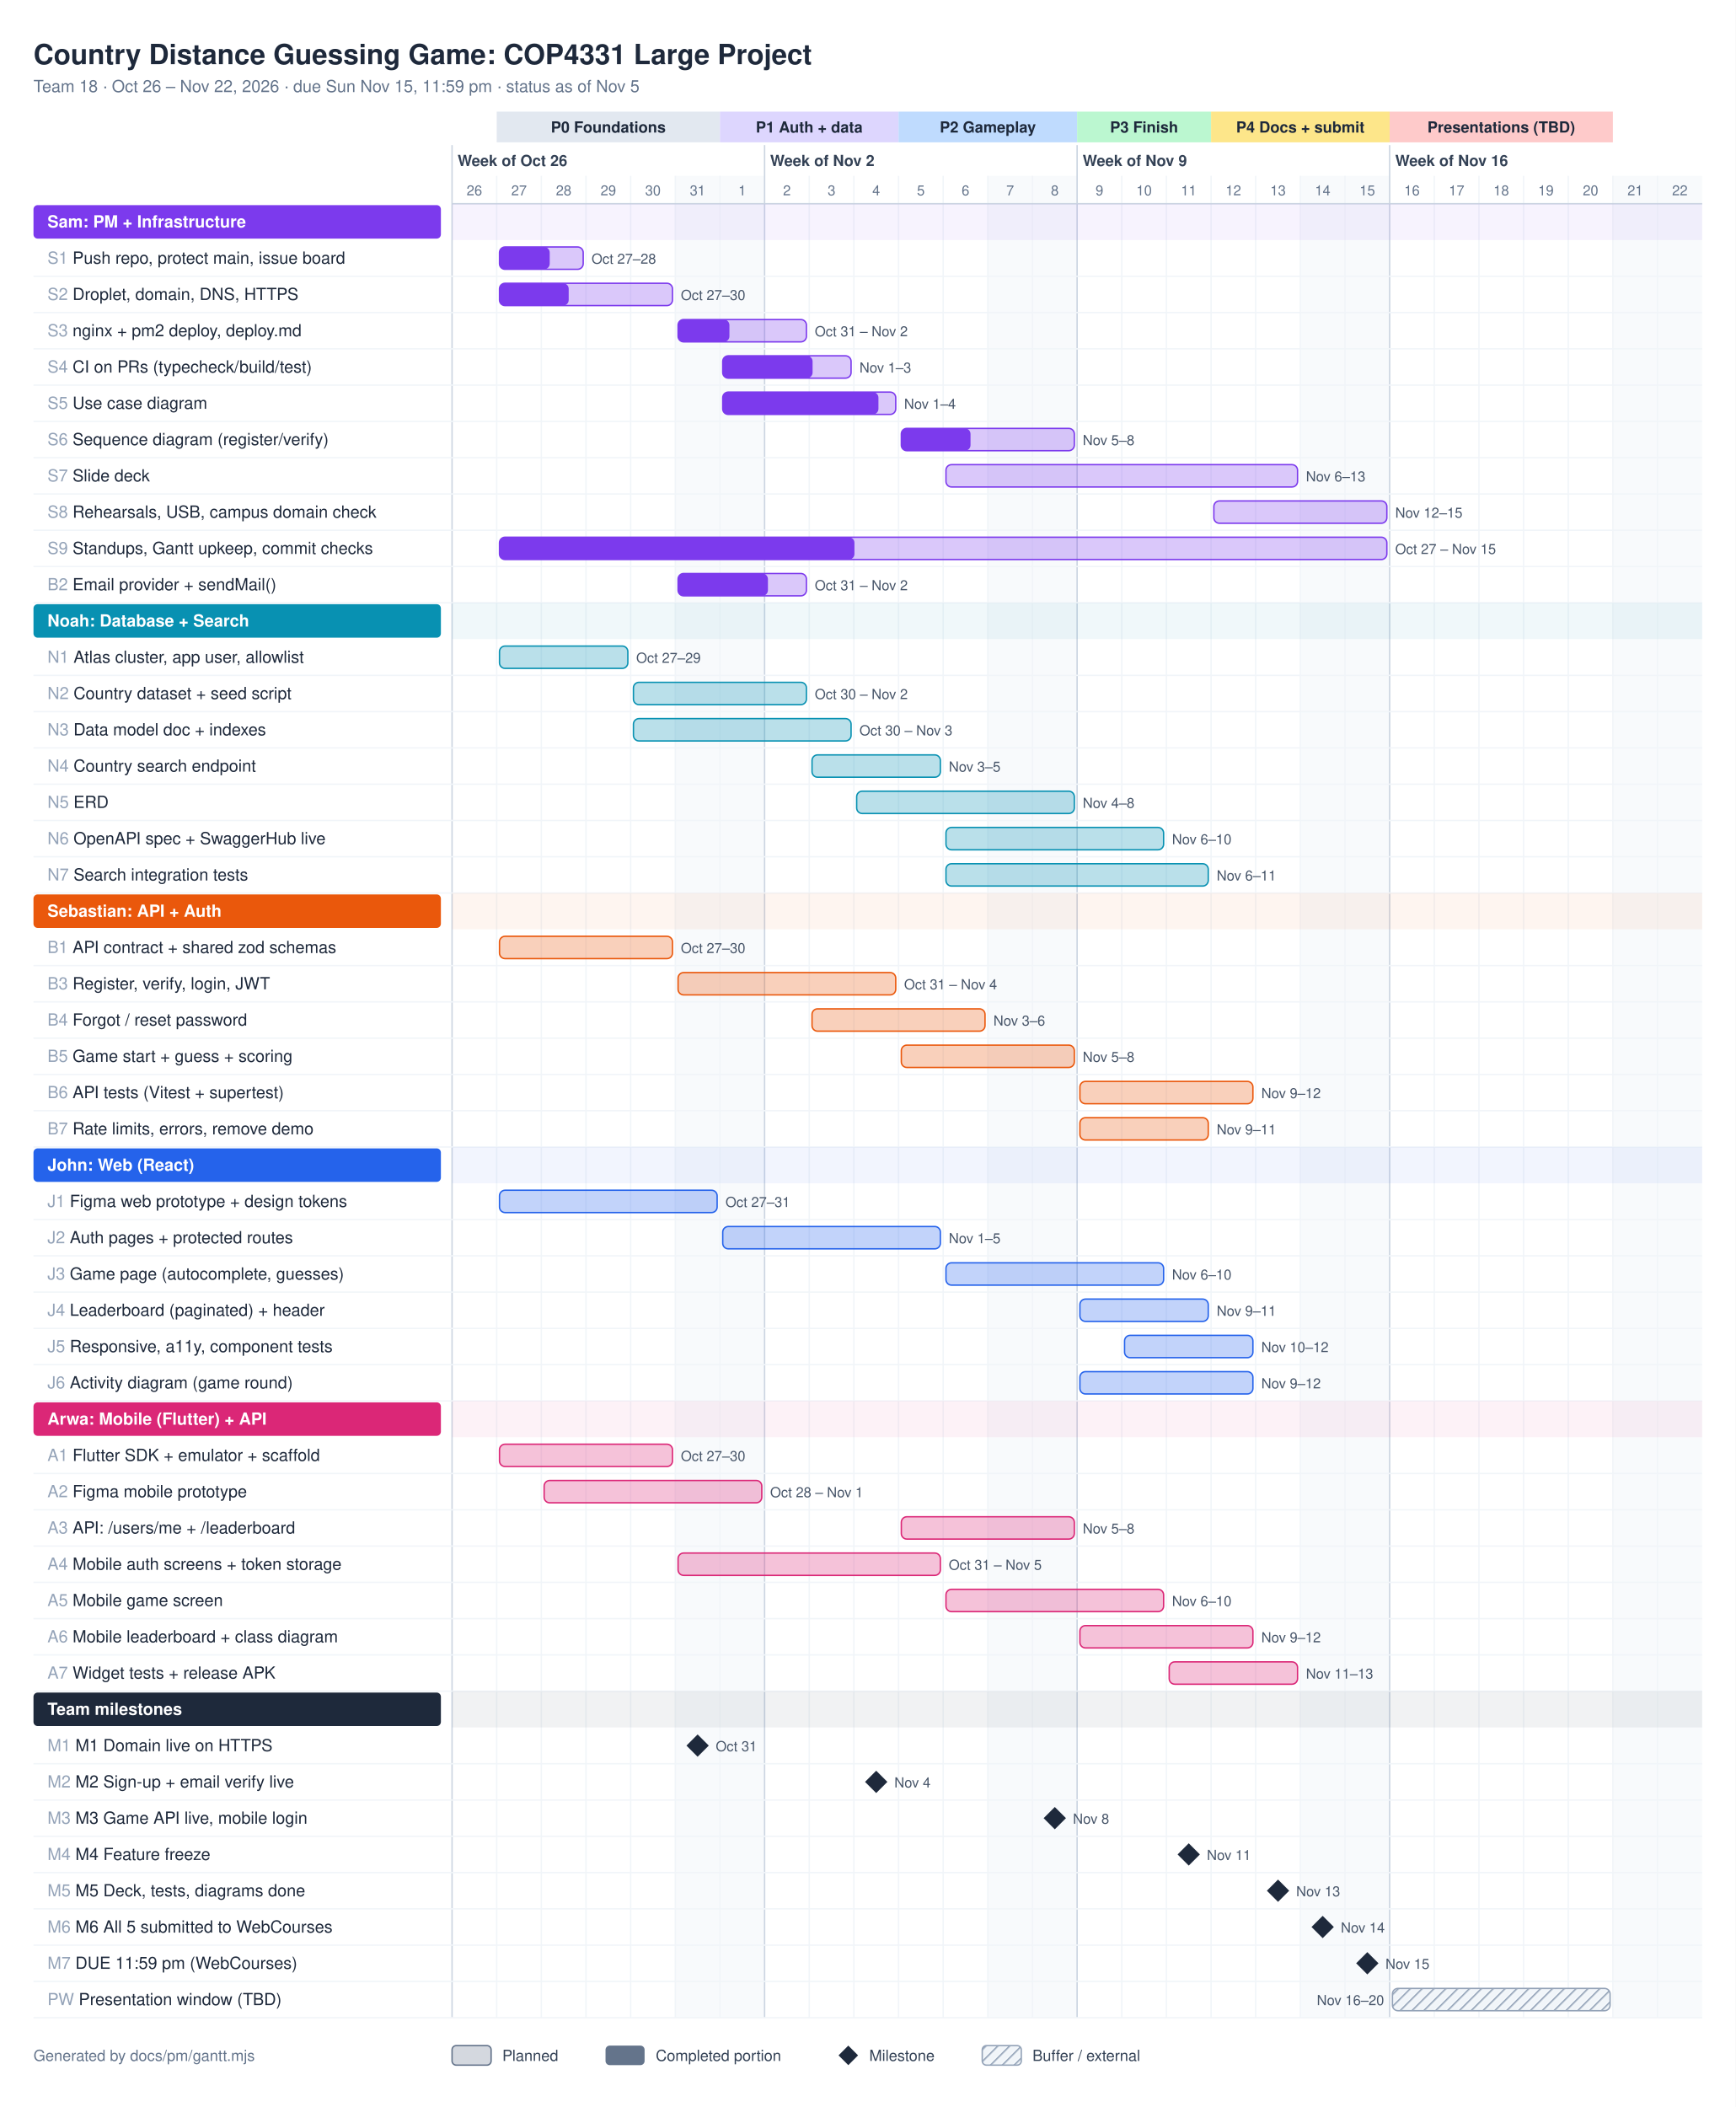
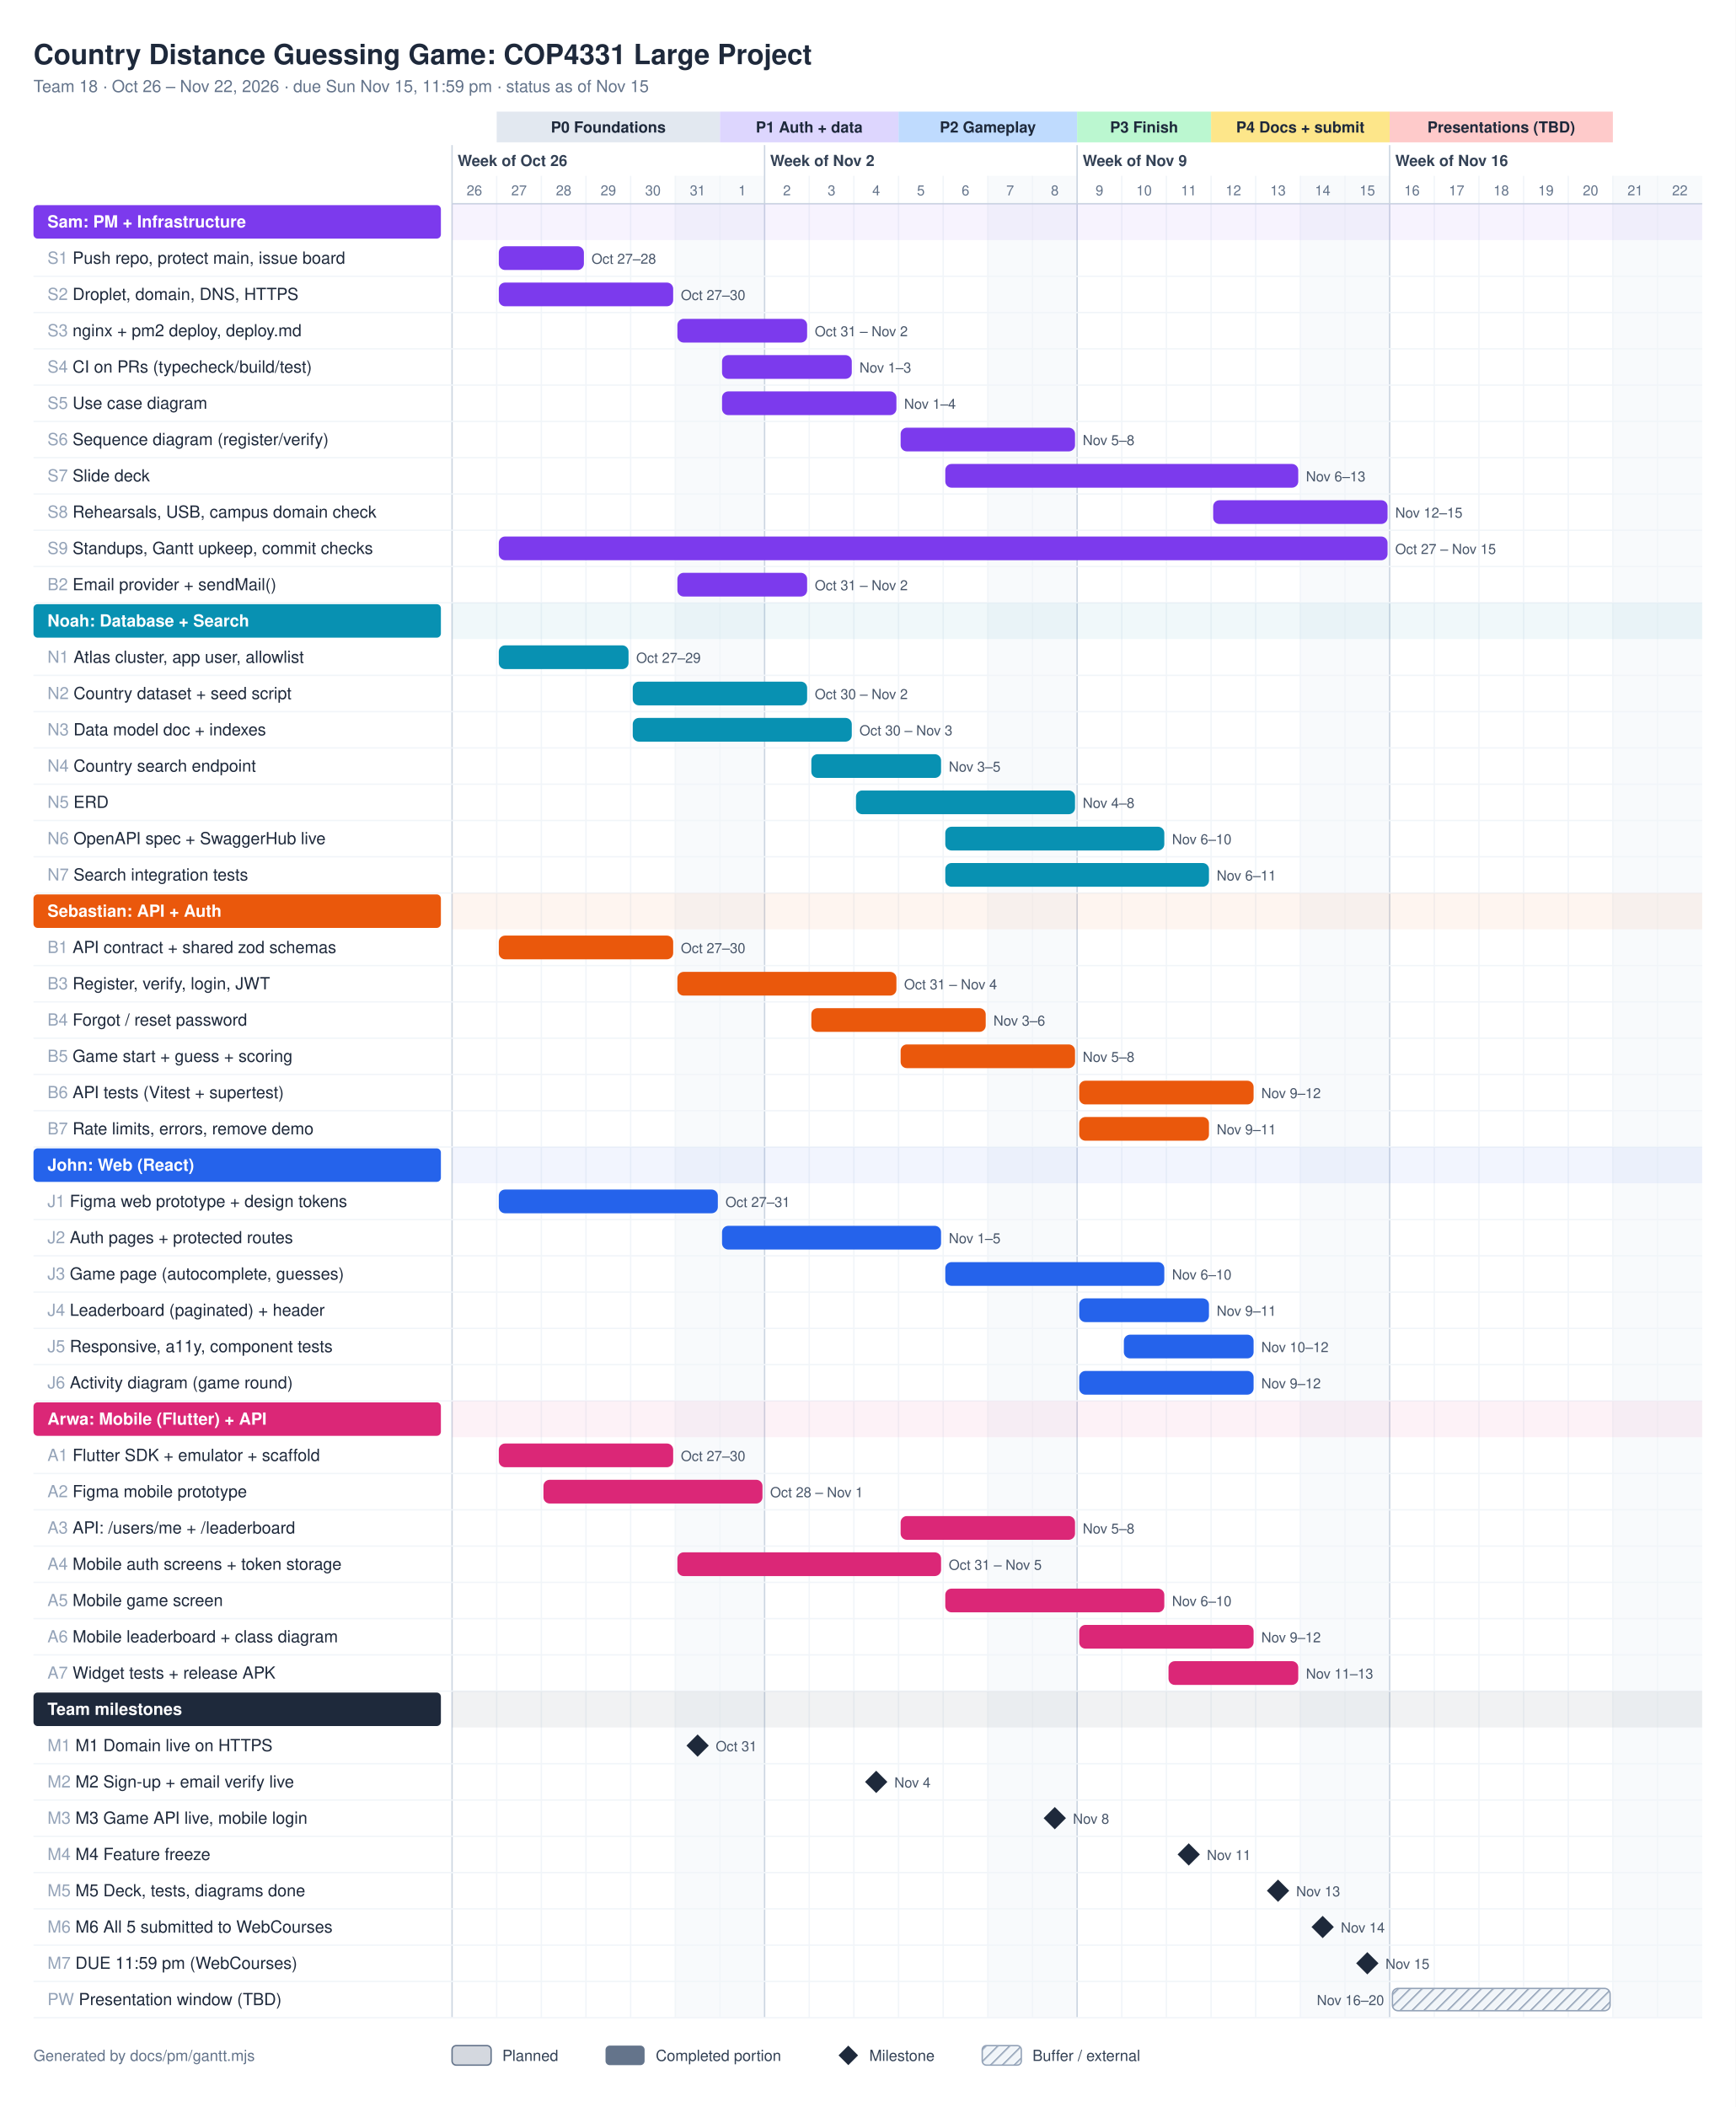
<svg xmlns="http://www.w3.org/2000/svg" viewBox="0 0 1244 1510" width="1244" height="1510" font-family="Segoe UI, Helvetica, Arial, sans-serif">
  <defs>
    <pattern id="hatch" width="6" height="6" patternUnits="userSpaceOnUse" patternTransform="rotate(45)">
      <rect width="6" height="6" fill="#f1f5f9" />
      <line x1="0" y1="0" x2="0" y2="6" stroke="#94a3b8" stroke-width="2" />
    </pattern>
  </defs>
  <rect width="1244" height="1510" fill="#ffffff" />
  <text x="24" y="46" font-size="20" font-weight="700" fill="#1e293b">Country Distance Guessing Game: COP4331 Large Project</text>
-   <text x="24" y="66" font-size="12" fill="#64748b">Team 18 · Oct 26 – Nov 22, 2026 · due Sun Nov 15, 11:59 pm · status as of Nov 5</text>
+   <text x="24" y="66" font-size="12" fill="#64748b">Team 18 · Oct 26 – Nov 22, 2026 · due Sun Nov 15, 11:59 pm · status as of Nov 15</text>
  <rect x="356" y="80" width="160" height="22" fill="#e2e8f0" />
  <text x="436" y="95" font-size="11" font-weight="600" text-anchor="middle" fill="#1e293b">P0 Foundations</text>
  <rect x="516" y="80" width="128" height="22" fill="#ddd6fe" />
  <text x="580" y="95" font-size="11" font-weight="600" text-anchor="middle" fill="#1e293b">P1 Auth + data</text>
  <rect x="644" y="80" width="128" height="22" fill="#bfdbfe" />
  <text x="708" y="95" font-size="11" font-weight="600" text-anchor="middle" fill="#1e293b">P2 Gameplay</text>
  <rect x="772" y="80" width="96" height="22" fill="#bbf7d0" />
  <text x="820" y="95" font-size="11" font-weight="600" text-anchor="middle" fill="#1e293b">P3 Finish</text>
  <rect x="868" y="80" width="128" height="22" fill="#fde68a" />
  <text x="932" y="95" font-size="11" font-weight="600" text-anchor="middle" fill="#1e293b">P4 Docs + submit</text>
  <rect x="996" y="80" width="160" height="22" fill="#fecaca" />
  <text x="1076" y="95" font-size="11" font-weight="600" text-anchor="middle" fill="#1e293b">Presentations (TBD)</text>
  <text x="328" y="119" font-size="11" font-weight="600" fill="#334155">Week of Oct 26</text>
  <line x1="324" y1="104" x2="324" y2="1446" stroke="#cbd5e1" />
  <text x="340" y="140" font-size="10" text-anchor="middle" fill="#64748b">26</text>
  <line x1="356" y1="126" x2="356" y2="1446" stroke="#f1f5f9" />
  <text x="372" y="140" font-size="10" text-anchor="middle" fill="#64748b">27</text>
  <line x1="388" y1="126" x2="388" y2="1446" stroke="#f1f5f9" />
  <text x="404" y="140" font-size="10" text-anchor="middle" fill="#64748b">28</text>
  <line x1="420" y1="126" x2="420" y2="1446" stroke="#f1f5f9" />
  <text x="436" y="140" font-size="10" text-anchor="middle" fill="#64748b">29</text>
  <line x1="452" y1="126" x2="452" y2="1446" stroke="#f1f5f9" />
  <text x="468" y="140" font-size="10" text-anchor="middle" fill="#64748b">30</text>
  <rect x="484" y="126" width="32" height="1320" fill="#f8fafc" />
  <line x1="484" y1="126" x2="484" y2="1446" stroke="#f1f5f9" />
  <text x="500" y="140" font-size="10" text-anchor="middle" fill="#64748b">31</text>
  <rect x="516" y="126" width="32" height="1320" fill="#f8fafc" />
  <line x1="516" y1="126" x2="516" y2="1446" stroke="#f1f5f9" />
  <text x="532" y="140" font-size="10" text-anchor="middle" fill="#64748b">1</text>
  <text x="552" y="119" font-size="11" font-weight="600" fill="#334155">Week of Nov 2</text>
  <line x1="548" y1="104" x2="548" y2="1446" stroke="#cbd5e1" />
  <text x="564" y="140" font-size="10" text-anchor="middle" fill="#64748b">2</text>
  <line x1="580" y1="126" x2="580" y2="1446" stroke="#f1f5f9" />
  <text x="596" y="140" font-size="10" text-anchor="middle" fill="#64748b">3</text>
  <line x1="612" y1="126" x2="612" y2="1446" stroke="#f1f5f9" />
  <text x="628" y="140" font-size="10" text-anchor="middle" fill="#64748b">4</text>
  <line x1="644" y1="126" x2="644" y2="1446" stroke="#f1f5f9" />
  <text x="660" y="140" font-size="10" text-anchor="middle" fill="#64748b">5</text>
  <line x1="676" y1="126" x2="676" y2="1446" stroke="#f1f5f9" />
  <text x="692" y="140" font-size="10" text-anchor="middle" fill="#64748b">6</text>
  <rect x="708" y="126" width="32" height="1320" fill="#f8fafc" />
  <line x1="708" y1="126" x2="708" y2="1446" stroke="#f1f5f9" />
  <text x="724" y="140" font-size="10" text-anchor="middle" fill="#64748b">7</text>
  <rect x="740" y="126" width="32" height="1320" fill="#f8fafc" />
  <line x1="740" y1="126" x2="740" y2="1446" stroke="#f1f5f9" />
  <text x="756" y="140" font-size="10" text-anchor="middle" fill="#64748b">8</text>
  <text x="776" y="119" font-size="11" font-weight="600" fill="#334155">Week of Nov 9</text>
  <line x1="772" y1="104" x2="772" y2="1446" stroke="#cbd5e1" />
  <text x="788" y="140" font-size="10" text-anchor="middle" fill="#64748b">9</text>
  <line x1="804" y1="126" x2="804" y2="1446" stroke="#f1f5f9" />
  <text x="820" y="140" font-size="10" text-anchor="middle" fill="#64748b">10</text>
  <line x1="836" y1="126" x2="836" y2="1446" stroke="#f1f5f9" />
  <text x="852" y="140" font-size="10" text-anchor="middle" fill="#64748b">11</text>
  <line x1="868" y1="126" x2="868" y2="1446" stroke="#f1f5f9" />
  <text x="884" y="140" font-size="10" text-anchor="middle" fill="#64748b">12</text>
  <line x1="900" y1="126" x2="900" y2="1446" stroke="#f1f5f9" />
  <text x="916" y="140" font-size="10" text-anchor="middle" fill="#64748b">13</text>
  <rect x="932" y="126" width="32" height="1320" fill="#f8fafc" />
  <line x1="932" y1="126" x2="932" y2="1446" stroke="#f1f5f9" />
  <text x="948" y="140" font-size="10" text-anchor="middle" fill="#64748b">14</text>
  <rect x="964" y="126" width="32" height="1320" fill="#f8fafc" />
  <line x1="964" y1="126" x2="964" y2="1446" stroke="#f1f5f9" />
  <text x="980" y="140" font-size="10" text-anchor="middle" fill="#64748b">15</text>
  <text x="1000" y="119" font-size="11" font-weight="600" fill="#334155">Week of Nov 16</text>
  <line x1="996" y1="104" x2="996" y2="1446" stroke="#cbd5e1" />
  <text x="1012" y="140" font-size="10" text-anchor="middle" fill="#64748b">16</text>
  <line x1="1028" y1="126" x2="1028" y2="1446" stroke="#f1f5f9" />
  <text x="1044" y="140" font-size="10" text-anchor="middle" fill="#64748b">17</text>
  <line x1="1060" y1="126" x2="1060" y2="1446" stroke="#f1f5f9" />
  <text x="1076" y="140" font-size="10" text-anchor="middle" fill="#64748b">18</text>
  <line x1="1092" y1="126" x2="1092" y2="1446" stroke="#f1f5f9" />
  <text x="1108" y="140" font-size="10" text-anchor="middle" fill="#64748b">19</text>
  <line x1="1124" y1="126" x2="1124" y2="1446" stroke="#f1f5f9" />
  <text x="1140" y="140" font-size="10" text-anchor="middle" fill="#64748b">20</text>
  <rect x="1156" y="126" width="32" height="1320" fill="#f8fafc" />
  <line x1="1156" y1="126" x2="1156" y2="1446" stroke="#f1f5f9" />
  <text x="1172" y="140" font-size="10" text-anchor="middle" fill="#64748b">21</text>
  <rect x="1188" y="126" width="32" height="1320" fill="#f8fafc" />
  <line x1="1188" y1="126" x2="1188" y2="1446" stroke="#f1f5f9" />
  <text x="1204" y="140" font-size="10" text-anchor="middle" fill="#64748b">22</text>
  <line x1="324" y1="146" x2="1220" y2="146" stroke="#cbd5e1" />
  <rect x="24" y="147" width="292" height="24" rx="3" fill="#7c3aed" />
  <text x="34" y="163" font-size="12" font-weight="700" fill="#ffffff">Sam: PM + Infrastructure</text>
  <rect x="324" y="146" width="896" height="26" fill="#7c3aed" fill-opacity="0.06" />
  <text x="34" y="189" font-size="12" fill="#1e293b">
    <tspan fill="#94a3b8">S1</tspan>  Push repo, protect main, issue board</text>
  <line x1="24" y1="198" x2="1220" y2="198" stroke="#f1f5f9" />
  <rect x="358" y="177" width="60" height="16" rx="4" fill="#7c3aed" fill-opacity="0.28" stroke="#7c3aed" />
-   <rect x="358" y="177" width="36" height="16" rx="4" fill="#7c3aed" />
+   <rect x="358" y="177" width="60" height="16" rx="4" fill="#7c3aed" />
  <text x="424" y="189" font-size="10" fill="#475569">Oct 27–28</text>
  <text x="34" y="215" font-size="12" fill="#1e293b">
    <tspan fill="#94a3b8">S2</tspan>  Droplet, domain, DNS, HTTPS</text>
  <line x1="24" y1="224" x2="1220" y2="224" stroke="#f1f5f9" />
  <rect x="358" y="203" width="124" height="16" rx="4" fill="#7c3aed" fill-opacity="0.28" stroke="#7c3aed" />
-   <rect x="358" y="203" width="49.6" height="16" rx="4" fill="#7c3aed" />
+   <rect x="358" y="203" width="124" height="16" rx="4" fill="#7c3aed" />
  <text x="488" y="215" font-size="10" fill="#475569">Oct 27–30</text>
  <text x="34" y="241" font-size="12" fill="#1e293b">
    <tspan fill="#94a3b8">S3</tspan>  nginx + pm2 deploy, deploy.md</text>
  <line x1="24" y1="250" x2="1220" y2="250" stroke="#f1f5f9" />
  <rect x="486" y="229" width="92" height="16" rx="4" fill="#7c3aed" fill-opacity="0.28" stroke="#7c3aed" />
-   <rect x="486" y="229" width="36.8" height="16" rx="4" fill="#7c3aed" />
+   <rect x="486" y="229" width="92" height="16" rx="4" fill="#7c3aed" />
  <text x="584" y="241" font-size="10" fill="#475569">Oct 31 – Nov 2</text>
  <text x="34" y="267" font-size="12" fill="#1e293b">
    <tspan fill="#94a3b8">S4</tspan>  CI on PRs (typecheck/build/test)</text>
  <line x1="24" y1="276" x2="1220" y2="276" stroke="#f1f5f9" />
  <rect x="518" y="255" width="92" height="16" rx="4" fill="#7c3aed" fill-opacity="0.28" stroke="#7c3aed" />
-   <rect x="518" y="255" width="64.4" height="16" rx="4" fill="#7c3aed" />
+   <rect x="518" y="255" width="92" height="16" rx="4" fill="#7c3aed" />
  <text x="616" y="267" font-size="10" fill="#475569">Nov 1–3</text>
  <text x="34" y="293" font-size="12" fill="#1e293b">
    <tspan fill="#94a3b8">S5</tspan>  Use case diagram</text>
  <line x1="24" y1="302" x2="1220" y2="302" stroke="#f1f5f9" />
  <rect x="518" y="281" width="124" height="16" rx="4" fill="#7c3aed" fill-opacity="0.28" stroke="#7c3aed" />
-   <rect x="518" y="281" width="111.6" height="16" rx="4" fill="#7c3aed" />
+   <rect x="518" y="281" width="124" height="16" rx="4" fill="#7c3aed" />
  <text x="648" y="293" font-size="10" fill="#475569">Nov 1–4</text>
  <text x="34" y="319" font-size="12" fill="#1e293b">
    <tspan fill="#94a3b8">S6</tspan>  Sequence diagram (register/verify)</text>
  <line x1="24" y1="328" x2="1220" y2="328" stroke="#f1f5f9" />
  <rect x="646" y="307" width="124" height="16" rx="4" fill="#7c3aed" fill-opacity="0.28" stroke="#7c3aed" />
-   <rect x="646" y="307" width="49.6" height="16" rx="4" fill="#7c3aed" />
+   <rect x="646" y="307" width="124" height="16" rx="4" fill="#7c3aed" />
  <text x="776" y="319" font-size="10" fill="#475569">Nov 5–8</text>
  <text x="34" y="345" font-size="12" fill="#1e293b">
    <tspan fill="#94a3b8">S7</tspan>  Slide deck</text>
  <line x1="24" y1="354" x2="1220" y2="354" stroke="#f1f5f9" />
  <rect x="678" y="333" width="252" height="16" rx="4" fill="#7c3aed" fill-opacity="0.28" stroke="#7c3aed" />
+   <rect x="678" y="333" width="252" height="16" rx="4" fill="#7c3aed" />
  <text x="936" y="345" font-size="10" fill="#475569">Nov 6–13</text>
  <text x="34" y="371" font-size="12" fill="#1e293b">
    <tspan fill="#94a3b8">S8</tspan>  Rehearsals, USB, campus domain check</text>
  <line x1="24" y1="380" x2="1220" y2="380" stroke="#f1f5f9" />
  <rect x="870" y="359" width="124" height="16" rx="4" fill="#7c3aed" fill-opacity="0.28" stroke="#7c3aed" />
+   <rect x="870" y="359" width="124" height="16" rx="4" fill="#7c3aed" />
  <text x="1000" y="371" font-size="10" fill="#475569">Nov 12–15</text>
  <text x="34" y="397" font-size="12" fill="#1e293b">
    <tspan fill="#94a3b8">S9</tspan>  Standups, Gantt upkeep, commit checks</text>
  <line x1="24" y1="406" x2="1220" y2="406" stroke="#f1f5f9" />
  <rect x="358" y="385" width="636" height="16" rx="4" fill="#7c3aed" fill-opacity="0.28" stroke="#7c3aed" />
-   <rect x="358" y="385" width="254.4" height="16" rx="4" fill="#7c3aed" />
+   <rect x="358" y="385" width="636" height="16" rx="4" fill="#7c3aed" />
  <text x="1000" y="397" font-size="10" fill="#475569">Oct 27 – Nov 15</text>
  <text x="34" y="423" font-size="12" fill="#1e293b">
    <tspan fill="#94a3b8">B2</tspan>  Email provider + sendMail()</text>
  <line x1="24" y1="432" x2="1220" y2="432" stroke="#f1f5f9" />
  <rect x="486" y="411" width="92" height="16" rx="4" fill="#7c3aed" fill-opacity="0.28" stroke="#7c3aed" />
-   <rect x="486" y="411" width="64.4" height="16" rx="4" fill="#7c3aed" />
+   <rect x="486" y="411" width="92" height="16" rx="4" fill="#7c3aed" />
  <text x="584" y="423" font-size="10" fill="#475569">Oct 31 – Nov 2</text>
  <rect x="24" y="433" width="292" height="24" rx="3" fill="#0891b2" />
  <text x="34" y="449" font-size="12" font-weight="700" fill="#ffffff">Noah: Database + Search</text>
  <rect x="324" y="432" width="896" height="26" fill="#0891b2" fill-opacity="0.06" />
  <text x="34" y="475" font-size="12" fill="#1e293b">
    <tspan fill="#94a3b8">N1</tspan>  Atlas cluster, app user, allowlist</text>
  <line x1="24" y1="484" x2="1220" y2="484" stroke="#f1f5f9" />
  <rect x="358" y="463" width="92" height="16" rx="4" fill="#0891b2" fill-opacity="0.28" stroke="#0891b2" />
+   <rect x="358" y="463" width="92" height="16" rx="4" fill="#0891b2" />
  <text x="456" y="475" font-size="10" fill="#475569">Oct 27–29</text>
  <text x="34" y="501" font-size="12" fill="#1e293b">
    <tspan fill="#94a3b8">N2</tspan>  Country dataset + seed script</text>
  <line x1="24" y1="510" x2="1220" y2="510" stroke="#f1f5f9" />
  <rect x="454" y="489" width="124" height="16" rx="4" fill="#0891b2" fill-opacity="0.28" stroke="#0891b2" />
+   <rect x="454" y="489" width="124" height="16" rx="4" fill="#0891b2" />
  <text x="584" y="501" font-size="10" fill="#475569">Oct 30 – Nov 2</text>
  <text x="34" y="527" font-size="12" fill="#1e293b">
    <tspan fill="#94a3b8">N3</tspan>  Data model doc + indexes</text>
  <line x1="24" y1="536" x2="1220" y2="536" stroke="#f1f5f9" />
  <rect x="454" y="515" width="156" height="16" rx="4" fill="#0891b2" fill-opacity="0.28" stroke="#0891b2" />
+   <rect x="454" y="515" width="156" height="16" rx="4" fill="#0891b2" />
  <text x="616" y="527" font-size="10" fill="#475569">Oct 30 – Nov 3</text>
  <text x="34" y="553" font-size="12" fill="#1e293b">
    <tspan fill="#94a3b8">N4</tspan>  Country search endpoint</text>
  <line x1="24" y1="562" x2="1220" y2="562" stroke="#f1f5f9" />
  <rect x="582" y="541" width="92" height="16" rx="4" fill="#0891b2" fill-opacity="0.28" stroke="#0891b2" />
+   <rect x="582" y="541" width="92" height="16" rx="4" fill="#0891b2" />
  <text x="680" y="553" font-size="10" fill="#475569">Nov 3–5</text>
  <text x="34" y="579" font-size="12" fill="#1e293b">
    <tspan fill="#94a3b8">N5</tspan>  ERD</text>
  <line x1="24" y1="588" x2="1220" y2="588" stroke="#f1f5f9" />
  <rect x="614" y="567" width="156" height="16" rx="4" fill="#0891b2" fill-opacity="0.28" stroke="#0891b2" />
+   <rect x="614" y="567" width="156" height="16" rx="4" fill="#0891b2" />
  <text x="776" y="579" font-size="10" fill="#475569">Nov 4–8</text>
  <text x="34" y="605" font-size="12" fill="#1e293b">
    <tspan fill="#94a3b8">N6</tspan>  OpenAPI spec + SwaggerHub live</text>
  <line x1="24" y1="614" x2="1220" y2="614" stroke="#f1f5f9" />
  <rect x="678" y="593" width="156" height="16" rx="4" fill="#0891b2" fill-opacity="0.28" stroke="#0891b2" />
+   <rect x="678" y="593" width="156" height="16" rx="4" fill="#0891b2" />
  <text x="840" y="605" font-size="10" fill="#475569">Nov 6–10</text>
  <text x="34" y="631" font-size="12" fill="#1e293b">
    <tspan fill="#94a3b8">N7</tspan>  Search integration tests</text>
  <line x1="24" y1="640" x2="1220" y2="640" stroke="#f1f5f9" />
  <rect x="678" y="619" width="188" height="16" rx="4" fill="#0891b2" fill-opacity="0.28" stroke="#0891b2" />
+   <rect x="678" y="619" width="188" height="16" rx="4" fill="#0891b2" />
  <text x="872" y="631" font-size="10" fill="#475569">Nov 6–11</text>
  <rect x="24" y="641" width="292" height="24" rx="3" fill="#ea580c" />
  <text x="34" y="657" font-size="12" font-weight="700" fill="#ffffff">Sebastian: API + Auth</text>
  <rect x="324" y="640" width="896" height="26" fill="#ea580c" fill-opacity="0.06" />
  <text x="34" y="683" font-size="12" fill="#1e293b">
    <tspan fill="#94a3b8">B1</tspan>  API contract + shared zod schemas</text>
  <line x1="24" y1="692" x2="1220" y2="692" stroke="#f1f5f9" />
  <rect x="358" y="671" width="124" height="16" rx="4" fill="#ea580c" fill-opacity="0.28" stroke="#ea580c" />
+   <rect x="358" y="671" width="124" height="16" rx="4" fill="#ea580c" />
  <text x="488" y="683" font-size="10" fill="#475569">Oct 27–30</text>
  <text x="34" y="709" font-size="12" fill="#1e293b">
    <tspan fill="#94a3b8">B3</tspan>  Register, verify, login, JWT</text>
  <line x1="24" y1="718" x2="1220" y2="718" stroke="#f1f5f9" />
  <rect x="486" y="697" width="156" height="16" rx="4" fill="#ea580c" fill-opacity="0.28" stroke="#ea580c" />
+   <rect x="486" y="697" width="156" height="16" rx="4" fill="#ea580c" />
  <text x="648" y="709" font-size="10" fill="#475569">Oct 31 – Nov 4</text>
  <text x="34" y="735" font-size="12" fill="#1e293b">
    <tspan fill="#94a3b8">B4</tspan>  Forgot / reset password</text>
  <line x1="24" y1="744" x2="1220" y2="744" stroke="#f1f5f9" />
  <rect x="582" y="723" width="124" height="16" rx="4" fill="#ea580c" fill-opacity="0.28" stroke="#ea580c" />
+   <rect x="582" y="723" width="124" height="16" rx="4" fill="#ea580c" />
  <text x="712" y="735" font-size="10" fill="#475569">Nov 3–6</text>
  <text x="34" y="761" font-size="12" fill="#1e293b">
    <tspan fill="#94a3b8">B5</tspan>  Game start + guess + scoring</text>
  <line x1="24" y1="770" x2="1220" y2="770" stroke="#f1f5f9" />
  <rect x="646" y="749" width="124" height="16" rx="4" fill="#ea580c" fill-opacity="0.28" stroke="#ea580c" />
+   <rect x="646" y="749" width="124" height="16" rx="4" fill="#ea580c" />
  <text x="776" y="761" font-size="10" fill="#475569">Nov 5–8</text>
  <text x="34" y="787" font-size="12" fill="#1e293b">
    <tspan fill="#94a3b8">B6</tspan>  API tests (Vitest + supertest)</text>
  <line x1="24" y1="796" x2="1220" y2="796" stroke="#f1f5f9" />
  <rect x="774" y="775" width="124" height="16" rx="4" fill="#ea580c" fill-opacity="0.28" stroke="#ea580c" />
+   <rect x="774" y="775" width="124" height="16" rx="4" fill="#ea580c" />
  <text x="904" y="787" font-size="10" fill="#475569">Nov 9–12</text>
  <text x="34" y="813" font-size="12" fill="#1e293b">
    <tspan fill="#94a3b8">B7</tspan>  Rate limits, errors, remove demo</text>
  <line x1="24" y1="822" x2="1220" y2="822" stroke="#f1f5f9" />
  <rect x="774" y="801" width="92" height="16" rx="4" fill="#ea580c" fill-opacity="0.28" stroke="#ea580c" />
+   <rect x="774" y="801" width="92" height="16" rx="4" fill="#ea580c" />
  <text x="872" y="813" font-size="10" fill="#475569">Nov 9–11</text>
  <rect x="24" y="823" width="292" height="24" rx="3" fill="#2563eb" />
  <text x="34" y="839" font-size="12" font-weight="700" fill="#ffffff">John: Web (React)</text>
  <rect x="324" y="822" width="896" height="26" fill="#2563eb" fill-opacity="0.06" />
  <text x="34" y="865" font-size="12" fill="#1e293b">
    <tspan fill="#94a3b8">J1</tspan>  Figma web prototype + design tokens</text>
  <line x1="24" y1="874" x2="1220" y2="874" stroke="#f1f5f9" />
  <rect x="358" y="853" width="156" height="16" rx="4" fill="#2563eb" fill-opacity="0.28" stroke="#2563eb" />
+   <rect x="358" y="853" width="156" height="16" rx="4" fill="#2563eb" />
  <text x="520" y="865" font-size="10" fill="#475569">Oct 27–31</text>
  <text x="34" y="891" font-size="12" fill="#1e293b">
    <tspan fill="#94a3b8">J2</tspan>  Auth pages + protected routes</text>
  <line x1="24" y1="900" x2="1220" y2="900" stroke="#f1f5f9" />
  <rect x="518" y="879" width="156" height="16" rx="4" fill="#2563eb" fill-opacity="0.28" stroke="#2563eb" />
+   <rect x="518" y="879" width="156" height="16" rx="4" fill="#2563eb" />
  <text x="680" y="891" font-size="10" fill="#475569">Nov 1–5</text>
  <text x="34" y="917" font-size="12" fill="#1e293b">
    <tspan fill="#94a3b8">J3</tspan>  Game page (autocomplete, guesses)</text>
  <line x1="24" y1="926" x2="1220" y2="926" stroke="#f1f5f9" />
  <rect x="678" y="905" width="156" height="16" rx="4" fill="#2563eb" fill-opacity="0.28" stroke="#2563eb" />
+   <rect x="678" y="905" width="156" height="16" rx="4" fill="#2563eb" />
  <text x="840" y="917" font-size="10" fill="#475569">Nov 6–10</text>
  <text x="34" y="943" font-size="12" fill="#1e293b">
    <tspan fill="#94a3b8">J4</tspan>  Leaderboard (paginated) + header</text>
  <line x1="24" y1="952" x2="1220" y2="952" stroke="#f1f5f9" />
  <rect x="774" y="931" width="92" height="16" rx="4" fill="#2563eb" fill-opacity="0.28" stroke="#2563eb" />
+   <rect x="774" y="931" width="92" height="16" rx="4" fill="#2563eb" />
  <text x="872" y="943" font-size="10" fill="#475569">Nov 9–11</text>
  <text x="34" y="969" font-size="12" fill="#1e293b">
    <tspan fill="#94a3b8">J5</tspan>  Responsive, a11y, component tests</text>
  <line x1="24" y1="978" x2="1220" y2="978" stroke="#f1f5f9" />
  <rect x="806" y="957" width="92" height="16" rx="4" fill="#2563eb" fill-opacity="0.28" stroke="#2563eb" />
+   <rect x="806" y="957" width="92" height="16" rx="4" fill="#2563eb" />
  <text x="904" y="969" font-size="10" fill="#475569">Nov 10–12</text>
  <text x="34" y="995" font-size="12" fill="#1e293b">
    <tspan fill="#94a3b8">J6</tspan>  Activity diagram (game round)</text>
  <line x1="24" y1="1004" x2="1220" y2="1004" stroke="#f1f5f9" />
  <rect x="774" y="983" width="124" height="16" rx="4" fill="#2563eb" fill-opacity="0.28" stroke="#2563eb" />
+   <rect x="774" y="983" width="124" height="16" rx="4" fill="#2563eb" />
  <text x="904" y="995" font-size="10" fill="#475569">Nov 9–12</text>
  <rect x="24" y="1005" width="292" height="24" rx="3" fill="#db2777" />
  <text x="34" y="1021" font-size="12" font-weight="700" fill="#ffffff">Arwa: Mobile (Flutter) + API</text>
  <rect x="324" y="1004" width="896" height="26" fill="#db2777" fill-opacity="0.06" />
  <text x="34" y="1047" font-size="12" fill="#1e293b">
    <tspan fill="#94a3b8">A1</tspan>  Flutter SDK + emulator + scaffold</text>
  <line x1="24" y1="1056" x2="1220" y2="1056" stroke="#f1f5f9" />
  <rect x="358" y="1035" width="124" height="16" rx="4" fill="#db2777" fill-opacity="0.28" stroke="#db2777" />
+   <rect x="358" y="1035" width="124" height="16" rx="4" fill="#db2777" />
  <text x="488" y="1047" font-size="10" fill="#475569">Oct 27–30</text>
  <text x="34" y="1073" font-size="12" fill="#1e293b">
    <tspan fill="#94a3b8">A2</tspan>  Figma mobile prototype</text>
  <line x1="24" y1="1082" x2="1220" y2="1082" stroke="#f1f5f9" />
  <rect x="390" y="1061" width="156" height="16" rx="4" fill="#db2777" fill-opacity="0.28" stroke="#db2777" />
+   <rect x="390" y="1061" width="156" height="16" rx="4" fill="#db2777" />
  <text x="552" y="1073" font-size="10" fill="#475569">Oct 28 – Nov 1</text>
  <text x="34" y="1099" font-size="12" fill="#1e293b">
    <tspan fill="#94a3b8">A3</tspan>  API: /users/me + /leaderboard</text>
  <line x1="24" y1="1108" x2="1220" y2="1108" stroke="#f1f5f9" />
  <rect x="646" y="1087" width="124" height="16" rx="4" fill="#db2777" fill-opacity="0.28" stroke="#db2777" />
+   <rect x="646" y="1087" width="124" height="16" rx="4" fill="#db2777" />
  <text x="776" y="1099" font-size="10" fill="#475569">Nov 5–8</text>
  <text x="34" y="1125" font-size="12" fill="#1e293b">
    <tspan fill="#94a3b8">A4</tspan>  Mobile auth screens + token storage</text>
  <line x1="24" y1="1134" x2="1220" y2="1134" stroke="#f1f5f9" />
  <rect x="486" y="1113" width="188" height="16" rx="4" fill="#db2777" fill-opacity="0.28" stroke="#db2777" />
+   <rect x="486" y="1113" width="188" height="16" rx="4" fill="#db2777" />
  <text x="680" y="1125" font-size="10" fill="#475569">Oct 31 – Nov 5</text>
  <text x="34" y="1151" font-size="12" fill="#1e293b">
    <tspan fill="#94a3b8">A5</tspan>  Mobile game screen</text>
  <line x1="24" y1="1160" x2="1220" y2="1160" stroke="#f1f5f9" />
  <rect x="678" y="1139" width="156" height="16" rx="4" fill="#db2777" fill-opacity="0.28" stroke="#db2777" />
+   <rect x="678" y="1139" width="156" height="16" rx="4" fill="#db2777" />
  <text x="840" y="1151" font-size="10" fill="#475569">Nov 6–10</text>
  <text x="34" y="1177" font-size="12" fill="#1e293b">
    <tspan fill="#94a3b8">A6</tspan>  Mobile leaderboard + class diagram</text>
  <line x1="24" y1="1186" x2="1220" y2="1186" stroke="#f1f5f9" />
  <rect x="774" y="1165" width="124" height="16" rx="4" fill="#db2777" fill-opacity="0.28" stroke="#db2777" />
+   <rect x="774" y="1165" width="124" height="16" rx="4" fill="#db2777" />
  <text x="904" y="1177" font-size="10" fill="#475569">Nov 9–12</text>
  <text x="34" y="1203" font-size="12" fill="#1e293b">
    <tspan fill="#94a3b8">A7</tspan>  Widget tests + release APK</text>
  <line x1="24" y1="1212" x2="1220" y2="1212" stroke="#f1f5f9" />
  <rect x="838" y="1191" width="92" height="16" rx="4" fill="#db2777" fill-opacity="0.28" stroke="#db2777" />
+   <rect x="838" y="1191" width="92" height="16" rx="4" fill="#db2777" />
  <text x="936" y="1203" font-size="10" fill="#475569">Nov 11–13</text>
  <rect x="24" y="1213" width="292" height="24" rx="3" fill="#1e293b" />
  <text x="34" y="1229" font-size="12" font-weight="700" fill="#ffffff">Team milestones</text>
  <rect x="324" y="1212" width="896" height="26" fill="#1e293b" fill-opacity="0.06" />
  <text x="34" y="1255" font-size="12" fill="#1e293b">
    <tspan fill="#94a3b8">M1</tspan>  M1 Domain live on HTTPS</text>
  <line x1="24" y1="1264" x2="1220" y2="1264" stroke="#f1f5f9" />
  <polygon points="500,1243 508,1251 500,1259 492,1251" fill="#1e293b" />
  <text x="513" y="1255" font-size="10" fill="#475569">Oct 31</text>
  <text x="34" y="1281" font-size="12" fill="#1e293b">
    <tspan fill="#94a3b8">M2</tspan>  M2 Sign-up + email verify live</text>
  <line x1="24" y1="1290" x2="1220" y2="1290" stroke="#f1f5f9" />
  <polygon points="628,1269 636,1277 628,1285 620,1277" fill="#1e293b" />
  <text x="641" y="1281" font-size="10" fill="#475569">Nov 4</text>
  <text x="34" y="1307" font-size="12" fill="#1e293b">
    <tspan fill="#94a3b8">M3</tspan>  M3 Game API live, mobile login</text>
  <line x1="24" y1="1316" x2="1220" y2="1316" stroke="#f1f5f9" />
  <polygon points="756,1295 764,1303 756,1311 748,1303" fill="#1e293b" />
  <text x="769" y="1307" font-size="10" fill="#475569">Nov 8</text>
  <text x="34" y="1333" font-size="12" fill="#1e293b">
    <tspan fill="#94a3b8">M4</tspan>  M4 Feature freeze</text>
  <line x1="24" y1="1342" x2="1220" y2="1342" stroke="#f1f5f9" />
  <polygon points="852,1321 860,1329 852,1337 844,1329" fill="#1e293b" />
  <text x="865" y="1333" font-size="10" fill="#475569">Nov 11</text>
  <text x="34" y="1359" font-size="12" fill="#1e293b">
    <tspan fill="#94a3b8">M5</tspan>  M5 Deck, tests, diagrams done</text>
  <line x1="24" y1="1368" x2="1220" y2="1368" stroke="#f1f5f9" />
  <polygon points="916,1347 924,1355 916,1363 908,1355" fill="#1e293b" />
  <text x="929" y="1359" font-size="10" fill="#475569">Nov 13</text>
  <text x="34" y="1385" font-size="12" fill="#1e293b">
    <tspan fill="#94a3b8">M6</tspan>  M6 All 5 submitted to WebCourses</text>
  <line x1="24" y1="1394" x2="1220" y2="1394" stroke="#f1f5f9" />
  <polygon points="948,1373 956,1381 948,1389 940,1381" fill="#1e293b" />
  <text x="961" y="1385" font-size="10" fill="#475569">Nov 14</text>
  <text x="34" y="1411" font-size="12" fill="#1e293b">
    <tspan fill="#94a3b8">M7</tspan>  DUE 11:59 pm (WebCourses)</text>
  <line x1="24" y1="1420" x2="1220" y2="1420" stroke="#f1f5f9" />
  <polygon points="980,1399 988,1407 980,1415 972,1407" fill="#1e293b" />
  <text x="993" y="1411" font-size="10" fill="#475569">Nov 15</text>
  <text x="34" y="1437" font-size="12" fill="#1e293b">
    <tspan fill="#94a3b8">PW</tspan>  Presentation window (TBD)</text>
  <line x1="24" y1="1446" x2="1220" y2="1446" stroke="#f1f5f9" />
  <rect x="998" y="1425" width="156" height="16" rx="4" fill="url(#hatch)" stroke="#94a3b8" />
  <text x="992" y="1437" font-size="10" text-anchor="end" fill="#475569">Nov 16–20</text>
  <rect x="324" y="1466" width="28" height="14" rx="3" fill="#64748b" fill-opacity="0.28" stroke="#64748b" />
  <text x="360" y="1477" font-size="11" fill="#334155">Planned</text>
  <rect x="434" y="1466" width="28" height="14" rx="3" fill="#64748b" />
  <text x="470" y="1477" font-size="11" fill="#334155">Completed portion</text>
  <polygon points="608,1466 615,1473 608,1480 601,1473" fill="#1e293b" />
  <text x="623" y="1477" font-size="11" fill="#334155">Milestone</text>
  <rect x="704" y="1466" width="28" height="14" rx="3" fill="url(#hatch)" stroke="#94a3b8" />
  <text x="740" y="1477" font-size="11" fill="#334155">Buffer / external</text>
  <text x="24" y="1477" font-size="11" fill="#64748b">Generated by docs/pm/gantt.mjs</text>
</svg>
